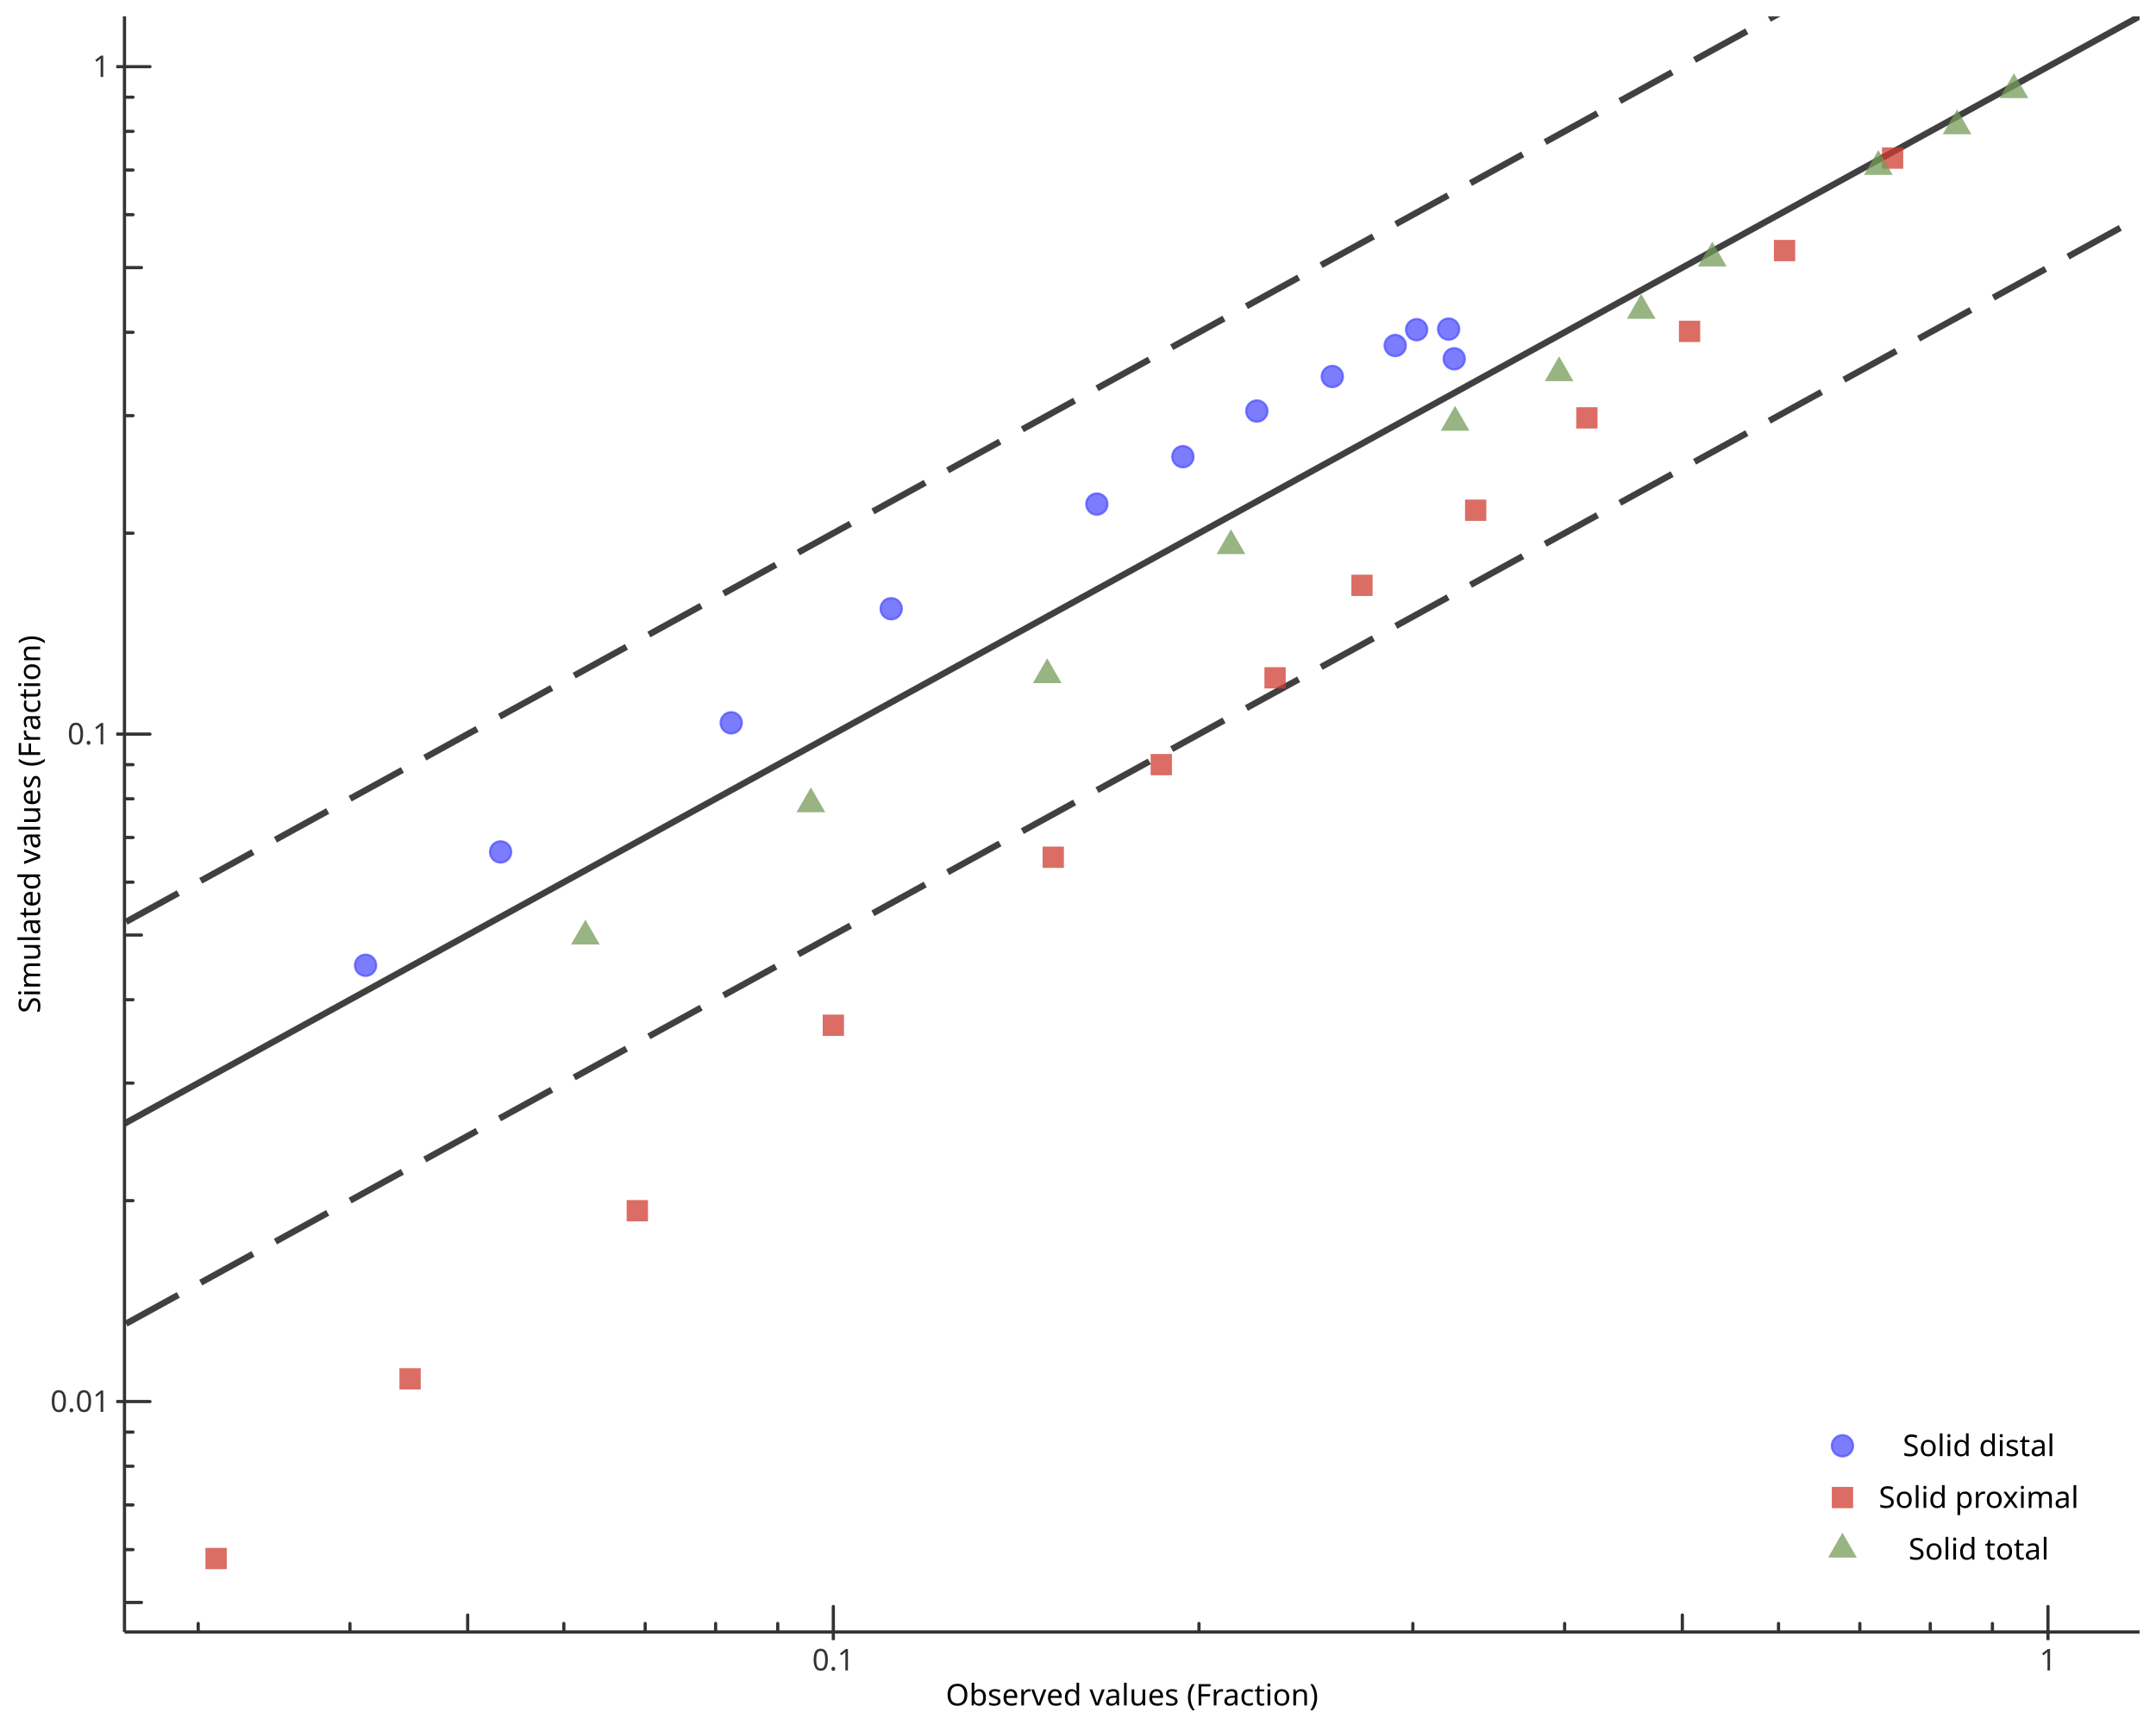
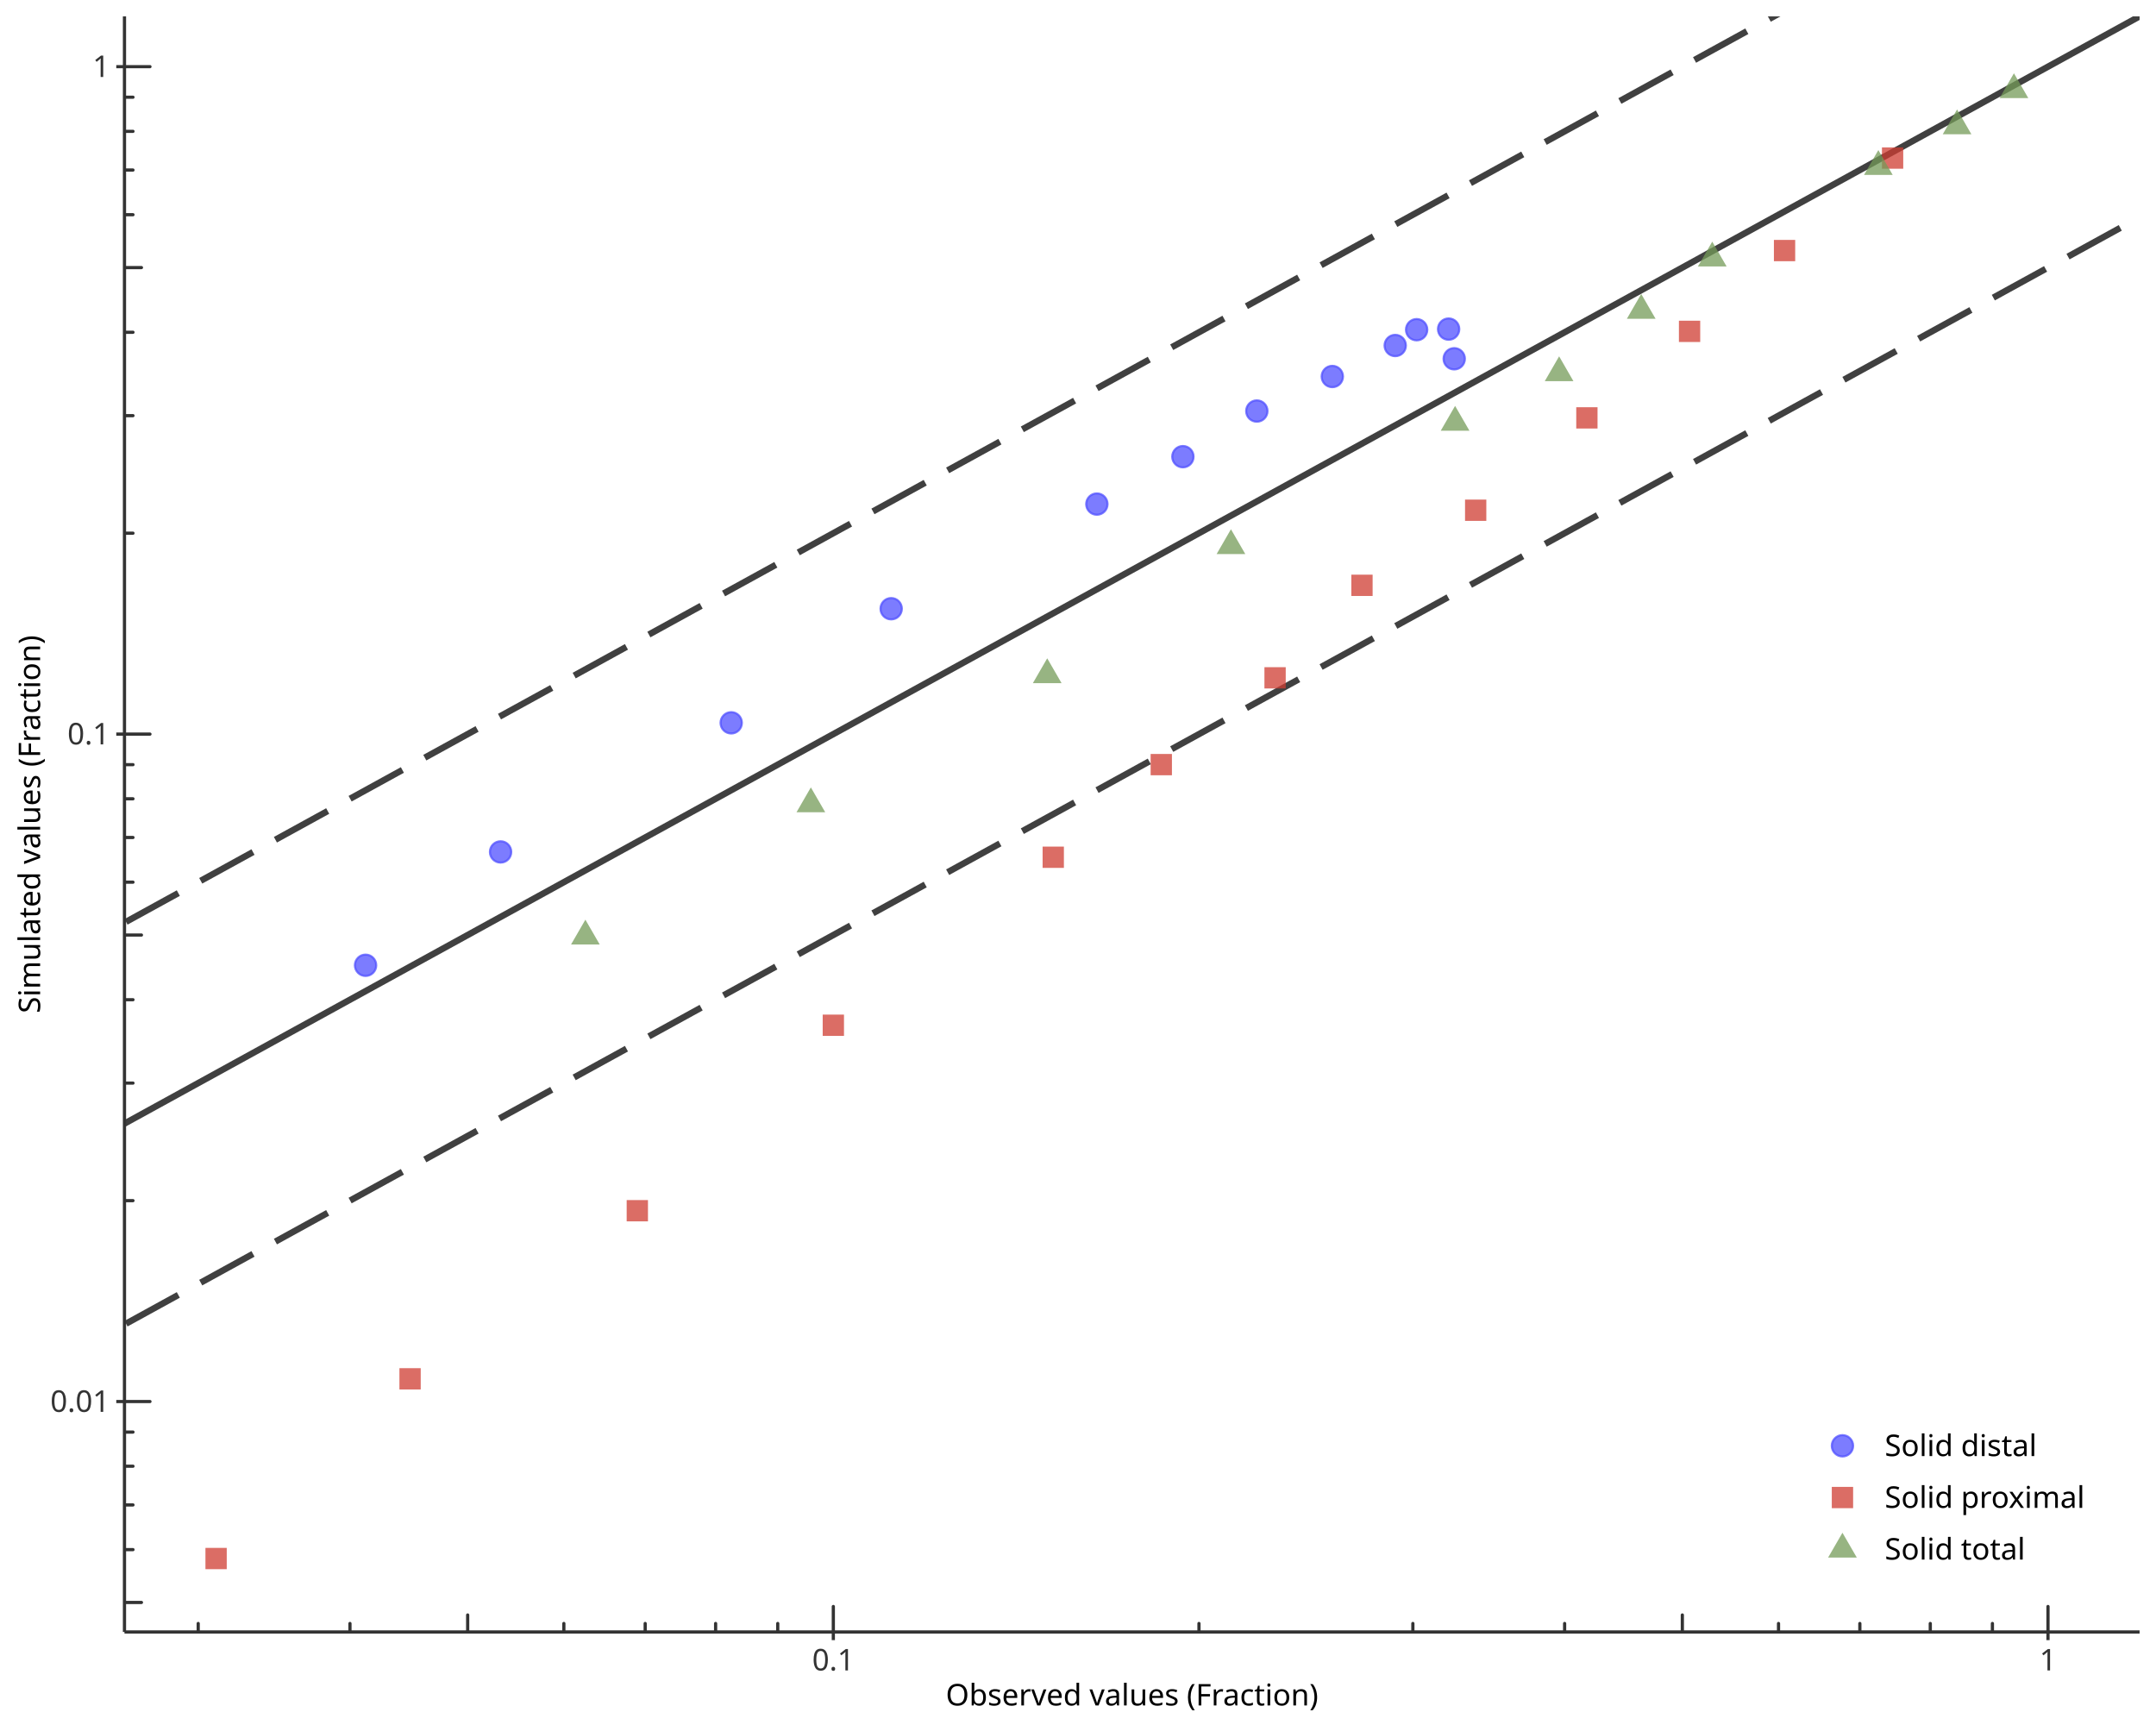
<svg xmlns="http://www.w3.org/2000/svg" class="svglite" data-engine-version="2.0" width="720.00pt" height="576.00pt" viewBox="0 0 720.00 576.00">
  <defs>
    <style type="text/css">
    .svglite line, .svglite polyline, .svglite polygon, .svglite path, .svglite rect, .svglite circle {
      fill: none;
      stroke: #000000;
      stroke-linecap: round;
      stroke-linejoin: round;
      stroke-miterlimit: 10.00;
    }
  </style>
  </defs>
  <rect width="100%" height="100%" style="stroke: none; fill: #FFFFFF;" />
  <defs>
    <clipPath id="cpMC4wMHw3MjAuMDB8MC4wMHw1NzYuMDA=">
      <rect x="0.00" y="0.00" width="720.00" height="576.00" />
    </clipPath>
  </defs>
  <g clip-path="url(#cpMC4wMHw3MjAuMDB8MC4wMHw1NzYuMDA=)">
    <rect x="0.00" y="0.00" width="720.00" height="576.00" style="stroke-width: 1.07; stroke: none; fill: #FFFFFF;" />
  </g>
  <defs>
    <clipPath id="cpNDEuNTd8NzE0LjUyfDUuNDh8NTQ0Ljkz">
      <rect x="41.57" y="5.48" width="672.95" height="539.45" />
    </clipPath>
  </defs>
  <g clip-path="url(#cpNDEuNTd8NzE0LjUyfDUuNDh8NTQ0Ljkz)">
    <rect x="41.57" y="5.48" width="672.95" height="539.45" style="stroke-width: 1.07; stroke: none; fill: #FFFFFF;" />
    <polyline points="41.57,356.56 714.52,356.56 " style="stroke-width: 0.53; stroke: #FFFFFF; stroke-linecap: butt;" />
    <polyline points="41.57,133.70 714.52,133.70 " style="stroke-width: 0.53; stroke: #FFFFFF; stroke-linecap: butt;" />
    <polyline points="75.47,544.93 75.47,5.48 " style="stroke-width: 0.53; stroke: #FFFFFF; stroke-linecap: butt;" />
    <polyline points="481.11,544.93 481.11,5.48 " style="stroke-width: 0.53; stroke: #FFFFFF; stroke-linecap: butt;" />
  </g>
  <g clip-path="url(#cpMC4wMHw3MjAuMDB8MC4wMHw1NzYuMDA=)">
</g>
  <g clip-path="url(#cpNDEuNTd8NzE0LjUyfDUuNDh8NTQ0Ljkz)">
</g>
  <g clip-path="url(#cpMC4wMHw3MjAuMDB8MC4wMHw1NzYuMDA=)">
</g>
  <g clip-path="url(#cpNDEuNTd8NzE0LjUyfDUuNDh8NTQ0Ljkz)">
</g>
  <g clip-path="url(#cpMC4wMHw3MjAuMDB8MC4wMHw1NzYuMDA=)">
</g>
  <g clip-path="url(#cpNDEuNTd8NzE0LjUyfDUuNDh8NTQ0Ljkz)">
</g>
  <g clip-path="url(#cpMC4wMHw3MjAuMDB8MC4wMHw1NzYuMDA=)">
</g>
  <g clip-path="url(#cpNDEuNTd8NzE0LjUyfDUuNDh8NTQ0Ljkz)">
</g>
  <g clip-path="url(#cpMC4wMHw3MjAuMDB8MC4wMHw1NzYuMDA=)">
</g>
  <g clip-path="url(#cpNDEuNTd8NzE0LjUyfDUuNDh8NTQ0Ljkz)">
</g>
  <g clip-path="url(#cpMC4wMHw3MjAuMDB8MC4wMHw1NzYuMDA=)">
</g>
  <g clip-path="url(#cpNDEuNTd8NzE0LjUyfDUuNDh8NTQ0Ljkz)">
</g>
  <g clip-path="url(#cpMC4wMHw3MjAuMDB8MC4wMHw1NzYuMDA=)">
</g>
  <g clip-path="url(#cpNDEuNTd8NzE0LjUyfDUuNDh8NTQ0Ljkz)">
</g>
  <g clip-path="url(#cpMC4wMHw3MjAuMDB8MC4wMHw1NzYuMDA=)">
</g>
  <g clip-path="url(#cpNDEuNTd8NzE0LjUyfDUuNDh8NTQ0Ljkz)">
</g>
  <g clip-path="url(#cpMC4wMHw3MjAuMDB8MC4wMHw1NzYuMDA=)">
</g>
  <g clip-path="url(#cpNDEuNTd8NzE0LjUyfDUuNDh8NTQ0Ljkz)">
</g>
  <g clip-path="url(#cpMC4wMHw3MjAuMDB8MC4wMHw1NzYuMDA=)">
</g>
  <g clip-path="url(#cpNDEuNTd8NzE0LjUyfDUuNDh8NTQ0Ljkz)">
</g>
  <g clip-path="url(#cpMC4wMHw3MjAuMDB8MC4wMHw1NzYuMDA=)">
</g>
  <g clip-path="url(#cpNDEuNTd8NzE0LjUyfDUuNDh8NTQ0Ljkz)">
</g>
  <g clip-path="url(#cpMC4wMHw3MjAuMDB8MC4wMHw1NzYuMDA=)">
</g>
  <g clip-path="url(#cpNDEuNTd8NzE0LjUyfDUuNDh8NTQ0Ljkz)">
</g>
  <g clip-path="url(#cpMC4wMHw3MjAuMDB8MC4wMHw1NzYuMDA=)">
</g>
  <g clip-path="url(#cpNDEuNTd8NzE0LjUyfDUuNDh8NTQ0Ljkz)">
</g>
  <g clip-path="url(#cpMC4wMHw3MjAuMDB8MC4wMHw1NzYuMDA=)">
</g>
  <g clip-path="url(#cpNDEuNTd8NzE0LjUyfDUuNDh8NTQ0Ljkz)">
</g>
  <g clip-path="url(#cpMC4wMHw3MjAuMDB8MC4wMHw1NzYuMDA=)">
</g>
  <g clip-path="url(#cpNDEuNTd8NzE0LjUyfDUuNDh8NTQ0Ljkz)">
</g>
  <g clip-path="url(#cpMC4wMHw3MjAuMDB8MC4wMHw1NzYuMDA=)">
</g>
  <g clip-path="url(#cpNDEuNTd8NzE0LjUyfDUuNDh8NTQ0Ljkz)">
    <line x1="-631.38" y1="744.91" x2="1387.47" y2="-364.27" style="stroke-width: 2.13; stroke: #000000; stroke-opacity: 0.75; stroke-linecap: butt;" />
    <line x1="-631.38" y1="677.82" x2="1387.47" y2="-431.36" style="stroke-width: 2.13; stroke: #000000; stroke-opacity: 0.75; stroke-dasharray: 19.92,8.54; stroke-linecap: butt;" />
    <line x1="-631.38" y1="812.00" x2="1387.47" y2="-297.18" style="stroke-width: 2.13; stroke: #000000; stroke-opacity: 0.75; stroke-dasharray: 19.92,8.54; stroke-linecap: butt;" />
    <circle cx="485.64" cy="119.80" r="3.56" style="stroke-width: 0.71; stroke: #5050FF; stroke-opacity: 0.75; fill: #5050FF; fill-opacity: 0.75;" />
    <circle cx="483.77" cy="109.89" r="3.56" style="stroke-width: 0.71; stroke: #5050FF; stroke-opacity: 0.75; fill: #5050FF; fill-opacity: 0.75;" />
    <circle cx="473.09" cy="110.09" r="3.56" style="stroke-width: 0.71; stroke: #5050FF; stroke-opacity: 0.75; fill: #5050FF; fill-opacity: 0.75;" />
    <circle cx="465.94" cy="115.37" r="3.56" style="stroke-width: 0.71; stroke: #5050FF; stroke-opacity: 0.75; fill: #5050FF; fill-opacity: 0.75;" />
    <circle cx="444.93" cy="125.72" r="3.56" style="stroke-width: 0.71; stroke: #5050FF; stroke-opacity: 0.75; fill: #5050FF; fill-opacity: 0.75;" />
    <circle cx="419.72" cy="137.25" r="3.56" style="stroke-width: 0.71; stroke: #5050FF; stroke-opacity: 0.75; fill: #5050FF; fill-opacity: 0.75;" />
    <circle cx="395.03" cy="152.49" r="3.56" style="stroke-width: 0.71; stroke: #5050FF; stroke-opacity: 0.75; fill: #5050FF; fill-opacity: 0.75;" />
    <circle cx="366.30" cy="168.32" r="3.56" style="stroke-width: 0.71; stroke: #5050FF; stroke-opacity: 0.75; fill: #5050FF; fill-opacity: 0.75;" />
    <circle cx="297.61" cy="203.26" r="3.56" style="stroke-width: 0.71; stroke: #5050FF; stroke-opacity: 0.75; fill: #5050FF; fill-opacity: 0.75;" />
    <circle cx="244.19" cy="241.36" r="3.56" style="stroke-width: 0.71; stroke: #5050FF; stroke-opacity: 0.75; fill: #5050FF; fill-opacity: 0.75;" />
    <circle cx="167.17" cy="284.47" r="3.56" style="stroke-width: 0.71; stroke: #5050FF; stroke-opacity: 0.75; fill: #5050FF; fill-opacity: 0.75;" />
    <circle cx="122.08" cy="322.32" r="3.56" style="stroke-width: 0.71; stroke: #5050FF; stroke-opacity: 0.75; fill: #5050FF; fill-opacity: 0.75;" />
    <polygon points="628.48,56.34 635.59,56.34 635.59,49.22 628.48,49.22 " style="stroke-width: 0.71; stroke: none; fill: #CE3D32; fill-opacity: 0.75;" />
    <polygon points="592.40,87.22 599.51,87.22 599.51,80.11 592.40,80.11 " style="stroke-width: 0.71; stroke: none; fill: #CE3D32; fill-opacity: 0.75;" />
    <polygon points="560.68,114.20 567.79,114.20 567.79,107.09 560.68,107.09 " style="stroke-width: 0.71; stroke: none; fill: #CE3D32; fill-opacity: 0.75;" />
    <polygon points="526.39,143.09 533.50,143.09 533.50,135.98 526.39,135.98 " style="stroke-width: 0.71; stroke: none; fill: #CE3D32; fill-opacity: 0.75;" />
    <polygon points="489.25,173.93 496.36,173.93 496.36,166.82 489.25,166.82 " style="stroke-width: 0.71; stroke: none; fill: #CE3D32; fill-opacity: 0.75;" />
    <polygon points="451.28,199.00 458.39,199.00 458.39,191.89 451.28,191.89 " style="stroke-width: 0.71; stroke: none; fill: #CE3D32; fill-opacity: 0.75;" />
    <polygon points="422.26,229.89 429.37,229.89 429.37,222.78 422.26,222.78 " style="stroke-width: 0.71; stroke: none; fill: #CE3D32; fill-opacity: 0.75;" />
    <polygon points="384.26,258.87 391.37,258.87 391.37,251.76 384.26,251.76 " style="stroke-width: 0.71; stroke: none; fill: #CE3D32; fill-opacity: 0.75;" />
    <polygon points="348.18,289.80 355.29,289.80 355.29,282.69 348.18,282.69 " style="stroke-width: 0.71; stroke: none; fill: #CE3D32; fill-opacity: 0.75;" />
    <polygon points="274.74,345.90 281.85,345.90 281.85,338.79 274.74,338.79 " style="stroke-width: 0.71; stroke: none; fill: #CE3D32; fill-opacity: 0.75;" />
    <polygon points="209.28,407.83 216.39,407.83 216.39,400.72 209.28,400.72 " style="stroke-width: 0.71; stroke: none; fill: #CE3D32; fill-opacity: 0.75;" />
    <polygon points="133.39,463.96 140.50,463.96 140.50,456.85 133.39,456.85 " style="stroke-width: 0.71; stroke: none; fill: #CE3D32; fill-opacity: 0.75;" />
    <polygon points="68.61,523.97 75.72,523.97 75.72,516.86 68.61,516.86 " style="stroke-width: 0.71; stroke: none; fill: #CE3D32; fill-opacity: 0.75;" />
    <polygon points="672.56,24.47 677.35,32.76 667.77,32.76 " style="stroke-width: 0.71; stroke: none; fill: #749B58; fill-opacity: 0.75;" />
    <polygon points="653.57,36.54 658.35,44.84 648.78,44.84 " style="stroke-width: 0.71; stroke: none; fill: #749B58; fill-opacity: 0.75;" />
    <polygon points="627.28,50.11 632.07,58.41 622.49,58.41 " style="stroke-width: 0.71; stroke: none; fill: #749B58; fill-opacity: 0.75;" />
    <polygon points="571.81,80.68 576.60,88.97 567.02,88.97 " style="stroke-width: 0.71; stroke: none; fill: #749B58; fill-opacity: 0.75;" />
    <polygon points="548.09,98.15 552.88,106.44 543.30,106.44 " style="stroke-width: 0.71; stroke: none; fill: #749B58; fill-opacity: 0.75;" />
    <polygon points="520.67,118.98 525.45,127.28 515.88,127.28 " style="stroke-width: 0.71; stroke: none; fill: #749B58; fill-opacity: 0.75;" />
    <polygon points="485.93,135.53 490.72,143.82 481.14,143.82 " style="stroke-width: 0.71; stroke: none; fill: #749B58; fill-opacity: 0.75;" />
    <polygon points="411.08,176.72 415.87,185.01 406.29,185.01 " style="stroke-width: 0.71; stroke: none; fill: #749B58; fill-opacity: 0.75;" />
    <polygon points="349.72,219.82 354.51,228.11 344.93,228.11 " style="stroke-width: 0.71; stroke: none; fill: #749B58; fill-opacity: 0.75;" />
    <polygon points="270.79,262.92 275.58,271.21 266.00,271.21 " style="stroke-width: 0.71; stroke: none; fill: #749B58; fill-opacity: 0.75;" />
    <polygon points="195.49,307.09 200.28,315.38 190.70,315.38 " style="stroke-width: 0.71; stroke: none; fill: #749B58; fill-opacity: 0.75;" />
    <line x1="66.19" y1="544.93" x2="66.19" y2="542.10" style="stroke-width: 1.07; stroke: #333333;" />
    <line x1="116.87" y1="544.93" x2="116.87" y2="542.10" style="stroke-width: 1.07; stroke: #333333;" />
    <line x1="156.18" y1="544.93" x2="156.18" y2="539.26" style="stroke-width: 1.07; stroke: #333333;" />
    <line x1="188.30" y1="544.93" x2="188.30" y2="542.10" style="stroke-width: 1.07; stroke: #333333;" />
    <line x1="215.46" y1="544.93" x2="215.46" y2="542.10" style="stroke-width: 1.07; stroke: #333333;" />
    <line x1="238.98" y1="544.93" x2="238.98" y2="542.10" style="stroke-width: 1.07; stroke: #333333;" />
    <line x1="259.73" y1="544.93" x2="259.73" y2="542.10" style="stroke-width: 1.07; stroke: #333333;" />
    <line x1="278.29" y1="544.93" x2="278.29" y2="536.43" style="stroke-width: 1.07; stroke: #333333;" />
    <line x1="400.40" y1="544.93" x2="400.40" y2="542.10" style="stroke-width: 1.07; stroke: #333333;" />
    <line x1="471.83" y1="544.93" x2="471.83" y2="542.10" style="stroke-width: 1.07; stroke: #333333;" />
    <line x1="522.51" y1="544.93" x2="522.51" y2="542.10" style="stroke-width: 1.07; stroke: #333333;" />
    <line x1="561.82" y1="544.93" x2="561.82" y2="539.26" style="stroke-width: 1.07; stroke: #333333;" />
    <line x1="593.94" y1="544.93" x2="593.94" y2="542.10" style="stroke-width: 1.07; stroke: #333333;" />
    <line x1="621.10" y1="544.93" x2="621.10" y2="542.10" style="stroke-width: 1.07; stroke: #333333;" />
    <line x1="644.62" y1="544.93" x2="644.62" y2="542.10" style="stroke-width: 1.07; stroke: #333333;" />
    <line x1="665.37" y1="544.93" x2="665.37" y2="542.10" style="stroke-width: 1.07; stroke: #333333;" />
    <line x1="683.93" y1="544.93" x2="683.93" y2="536.43" style="stroke-width: 1.07; stroke: #333333;" />
    <line x1="41.57" y1="535.08" x2="47.24" y2="535.08" style="stroke-width: 1.07; stroke: #333333;" />
    <line x1="41.57" y1="517.44" x2="44.41" y2="517.44" style="stroke-width: 1.07; stroke: #333333;" />
    <line x1="41.57" y1="502.52" x2="44.41" y2="502.52" style="stroke-width: 1.07; stroke: #333333;" />
    <line x1="41.57" y1="489.59" x2="44.41" y2="489.59" style="stroke-width: 1.07; stroke: #333333;" />
    <line x1="41.57" y1="478.19" x2="44.41" y2="478.19" style="stroke-width: 1.07; stroke: #333333;" />
    <line x1="41.57" y1="467.99" x2="50.08" y2="467.99" style="stroke-width: 1.07; stroke: #333333;" />
    <line x1="41.57" y1="400.91" x2="44.41" y2="400.91" style="stroke-width: 1.07; stroke: #333333;" />
    <line x1="41.57" y1="361.66" x2="44.41" y2="361.66" style="stroke-width: 1.07; stroke: #333333;" />
    <line x1="41.57" y1="333.82" x2="44.41" y2="333.82" style="stroke-width: 1.07; stroke: #333333;" />
    <line x1="41.57" y1="312.22" x2="47.24" y2="312.22" style="stroke-width: 1.07; stroke: #333333;" />
    <line x1="41.57" y1="294.57" x2="44.41" y2="294.57" style="stroke-width: 1.07; stroke: #333333;" />
    <line x1="41.57" y1="279.65" x2="44.41" y2="279.65" style="stroke-width: 1.07; stroke: #333333;" />
    <line x1="41.57" y1="266.73" x2="44.41" y2="266.73" style="stroke-width: 1.07; stroke: #333333;" />
    <line x1="41.57" y1="255.33" x2="44.41" y2="255.33" style="stroke-width: 1.07; stroke: #333333;" />
    <line x1="41.57" y1="245.13" x2="50.08" y2="245.13" style="stroke-width: 1.07; stroke: #333333;" />
    <line x1="41.57" y1="178.04" x2="44.41" y2="178.04" style="stroke-width: 1.07; stroke: #333333;" />
    <line x1="41.57" y1="138.79" x2="44.41" y2="138.79" style="stroke-width: 1.07; stroke: #333333;" />
    <line x1="41.57" y1="110.95" x2="44.41" y2="110.95" style="stroke-width: 1.07; stroke: #333333;" />
    <line x1="41.57" y1="89.35" x2="47.24" y2="89.35" style="stroke-width: 1.07; stroke: #333333;" />
    <line x1="41.57" y1="71.70" x2="44.41" y2="71.70" style="stroke-width: 1.07; stroke: #333333;" />
    <line x1="41.57" y1="56.78" x2="44.41" y2="56.78" style="stroke-width: 1.07; stroke: #333333;" />
    <line x1="41.57" y1="43.86" x2="44.41" y2="43.86" style="stroke-width: 1.07; stroke: #333333;" />
    <line x1="41.57" y1="32.46" x2="44.41" y2="32.46" style="stroke-width: 1.07; stroke: #333333;" />
    <line x1="41.57" y1="22.26" x2="50.08" y2="22.26" style="stroke-width: 1.07; stroke: #333333;" />
  </g>
  <g clip-path="url(#cpMC4wMHw3MjAuMDB8MC4wMHw1NzYuMDA=)">
    <polyline points="41.57,544.93 41.57,5.48 " style="stroke-width: 1.07; stroke: #333333; stroke-linecap: butt;" />
    <text x="36.64" y="471.44" text-anchor="end" style="font-size: 10.00px; fill: #333333; font-family: sans;" textLength="19.46px" lengthAdjust="spacingAndGlyphs">0.01</text>
    <text x="36.64" y="248.57" text-anchor="end" style="font-size: 10.00px; fill: #333333; font-family: sans;" textLength="13.90px" lengthAdjust="spacingAndGlyphs">0.1</text>
    <text x="36.64" y="25.70" text-anchor="end" style="font-size: 10.00px; fill: #333333; font-family: sans;" textLength="5.56px" lengthAdjust="spacingAndGlyphs">1</text>
    <polyline points="38.83,467.99 41.57,467.99 " style="stroke-width: 1.07; stroke: #333333; stroke-linecap: butt;" />
    <polyline points="38.83,245.13 41.57,245.13 " style="stroke-width: 1.07; stroke: #333333; stroke-linecap: butt;" />
    <polyline points="38.83,22.26 41.57,22.26 " style="stroke-width: 1.07; stroke: #333333; stroke-linecap: butt;" />
    <polyline points="41.57,544.93 714.52,544.93 " style="stroke-width: 1.07; stroke: #333333; stroke-linecap: butt;" />
    <polyline points="278.29,547.67 278.29,544.93 " style="stroke-width: 1.07; stroke: #333333; stroke-linecap: butt;" />
    <polyline points="683.93,547.67 683.93,544.93 " style="stroke-width: 1.07; stroke: #333333; stroke-linecap: butt;" />
    <text x="278.29" y="557.78" text-anchor="middle" style="font-size: 10.00px; fill: #333333; font-family: sans;" textLength="13.90px" lengthAdjust="spacingAndGlyphs">0.1</text>
    <text x="683.93" y="557.78" text-anchor="middle" style="font-size: 10.00px; fill: #333333; font-family: sans;" textLength="5.56px" lengthAdjust="spacingAndGlyphs">1</text>
    <text x="378.05" y="569.48" text-anchor="middle" style="font-size: 10.00px; font-family: sans;" textLength="120.62px" lengthAdjust="spacingAndGlyphs">Observed values (Fraction)</text>
    <text transform="translate(13.40,275.21) rotate(-90)" text-anchor="middle" style="font-size: 10.00px; font-family: sans;" textLength="121.73px" lengthAdjust="spacingAndGlyphs">Simulated values (Fraction)</text>
    <rect x="601.17" y="463.17" width="96.53" height="68.28" style="stroke-width: 1.07; stroke: none; fill: #FFFFFF;" />
    <rect x="606.65" y="474.13" width="17.28" height="17.28" style="stroke-width: 1.07; stroke: none; fill: #FFFFFF;" />
    <circle cx="615.29" cy="482.77" r="3.56" style="stroke-width: 0.71; stroke: #5050FF; stroke-opacity: 0.75; fill: #5050FF; fill-opacity: 0.75;" />
    <rect x="606.65" y="491.41" width="17.28" height="17.28" style="stroke-width: 1.07; stroke: none; fill: #FFFFFF;" />
    <polygon points="611.73,503.60 618.85,503.60 618.85,496.49 611.73,496.49 " style="stroke-width: 0.71; stroke: none; fill: #CE3D32; fill-opacity: 0.75;" />
    <rect x="606.65" y="508.69" width="17.28" height="17.28" style="stroke-width: 1.07; stroke: none; fill: #FFFFFF;" />
    <polygon points="615.29,511.80 620.08,520.09 610.50,520.09 " style="stroke-width: 0.71; stroke: none; fill: #749B58; fill-opacity: 0.75;" />
-     <text x="660.81" y="486.21" text-anchor="middle" style="font-size: 10.00px; font-family: sans;" textLength="48.36px" lengthAdjust="spacingAndGlyphs">Solid distal</text>
-     <text x="660.81" y="503.49" text-anchor="middle" style="font-size: 10.00px; font-family: sans;" textLength="62.81px" lengthAdjust="spacingAndGlyphs">Solid proximal</text>
-     <text x="660.81" y="520.77" text-anchor="middle" style="font-size: 10.00px; font-family: sans;" textLength="43.91px" lengthAdjust="spacingAndGlyphs">Solid total</text>
+     <text x="629.41" y="486.21" style="font-size: 10.00px; font-family: sans;" textLength="48.36px" lengthAdjust="spacingAndGlyphs">Solid distal</text>
+     <text x="629.41" y="503.49" style="font-size: 10.00px; font-family: sans;" textLength="62.81px" lengthAdjust="spacingAndGlyphs">Solid proximal</text>
+     <text x="629.41" y="520.77" style="font-size: 10.00px; font-family: sans;" textLength="43.91px" lengthAdjust="spacingAndGlyphs">Solid total</text>
  </g>
</svg>
